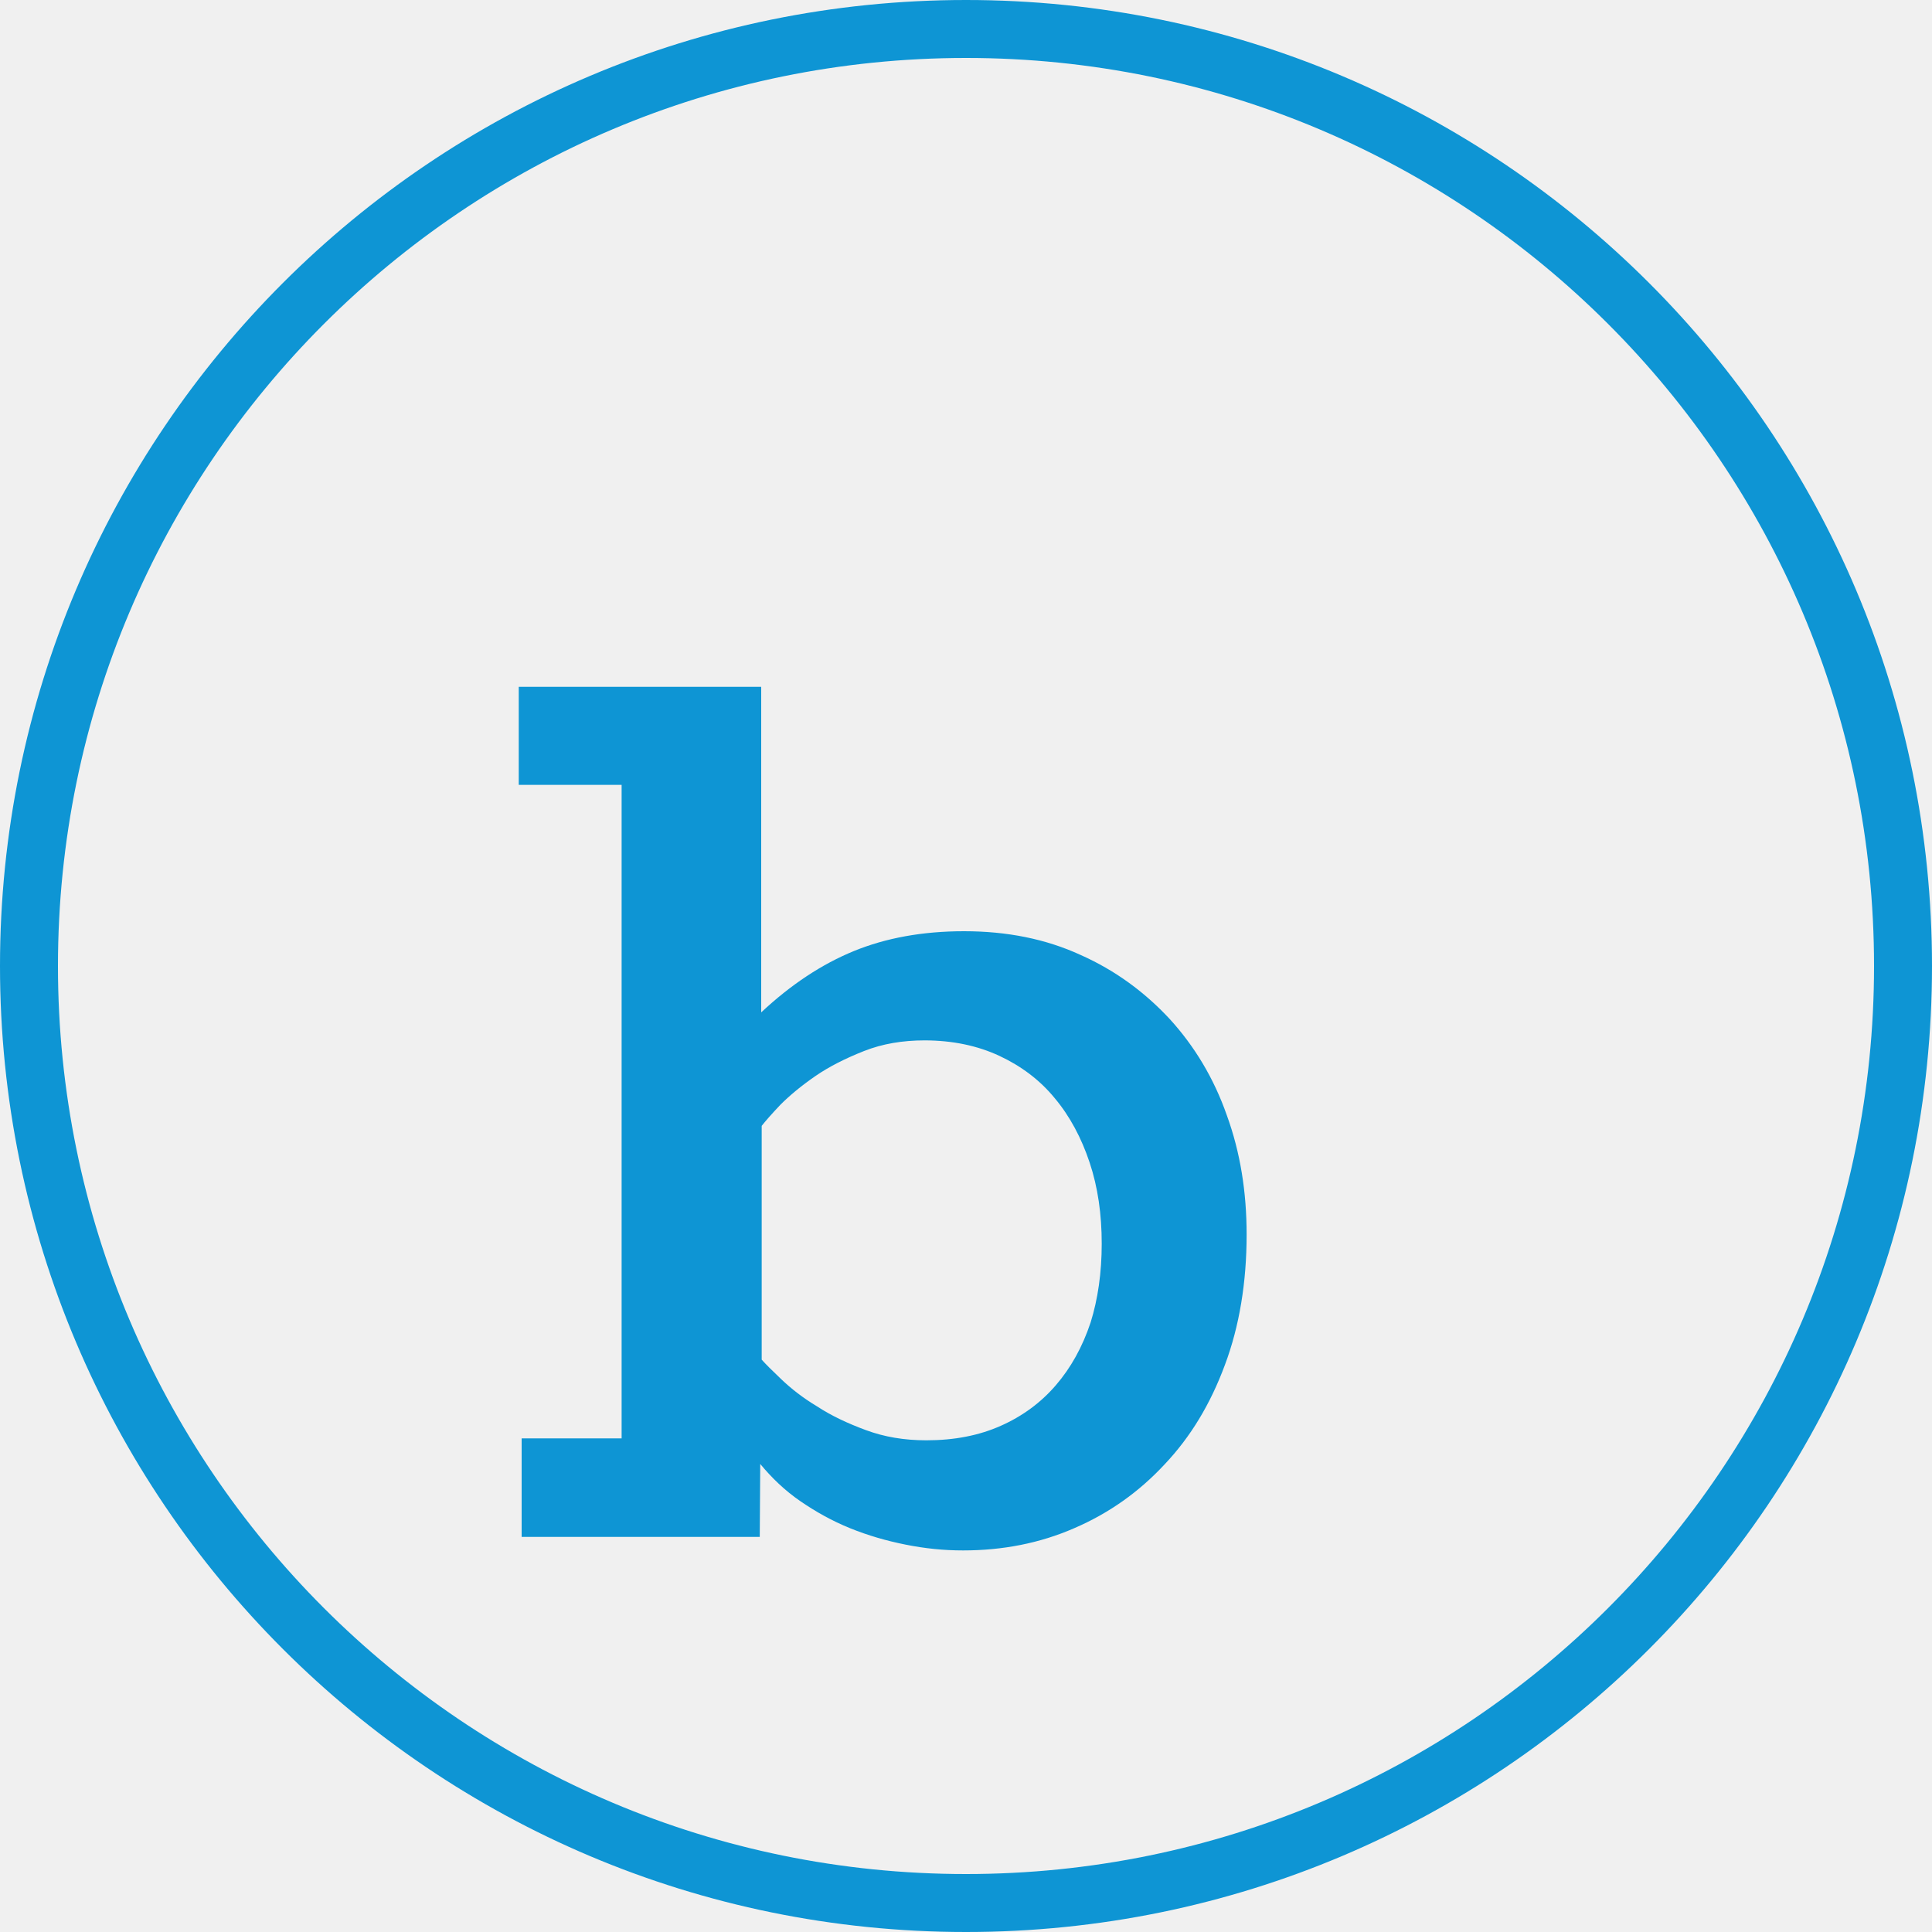
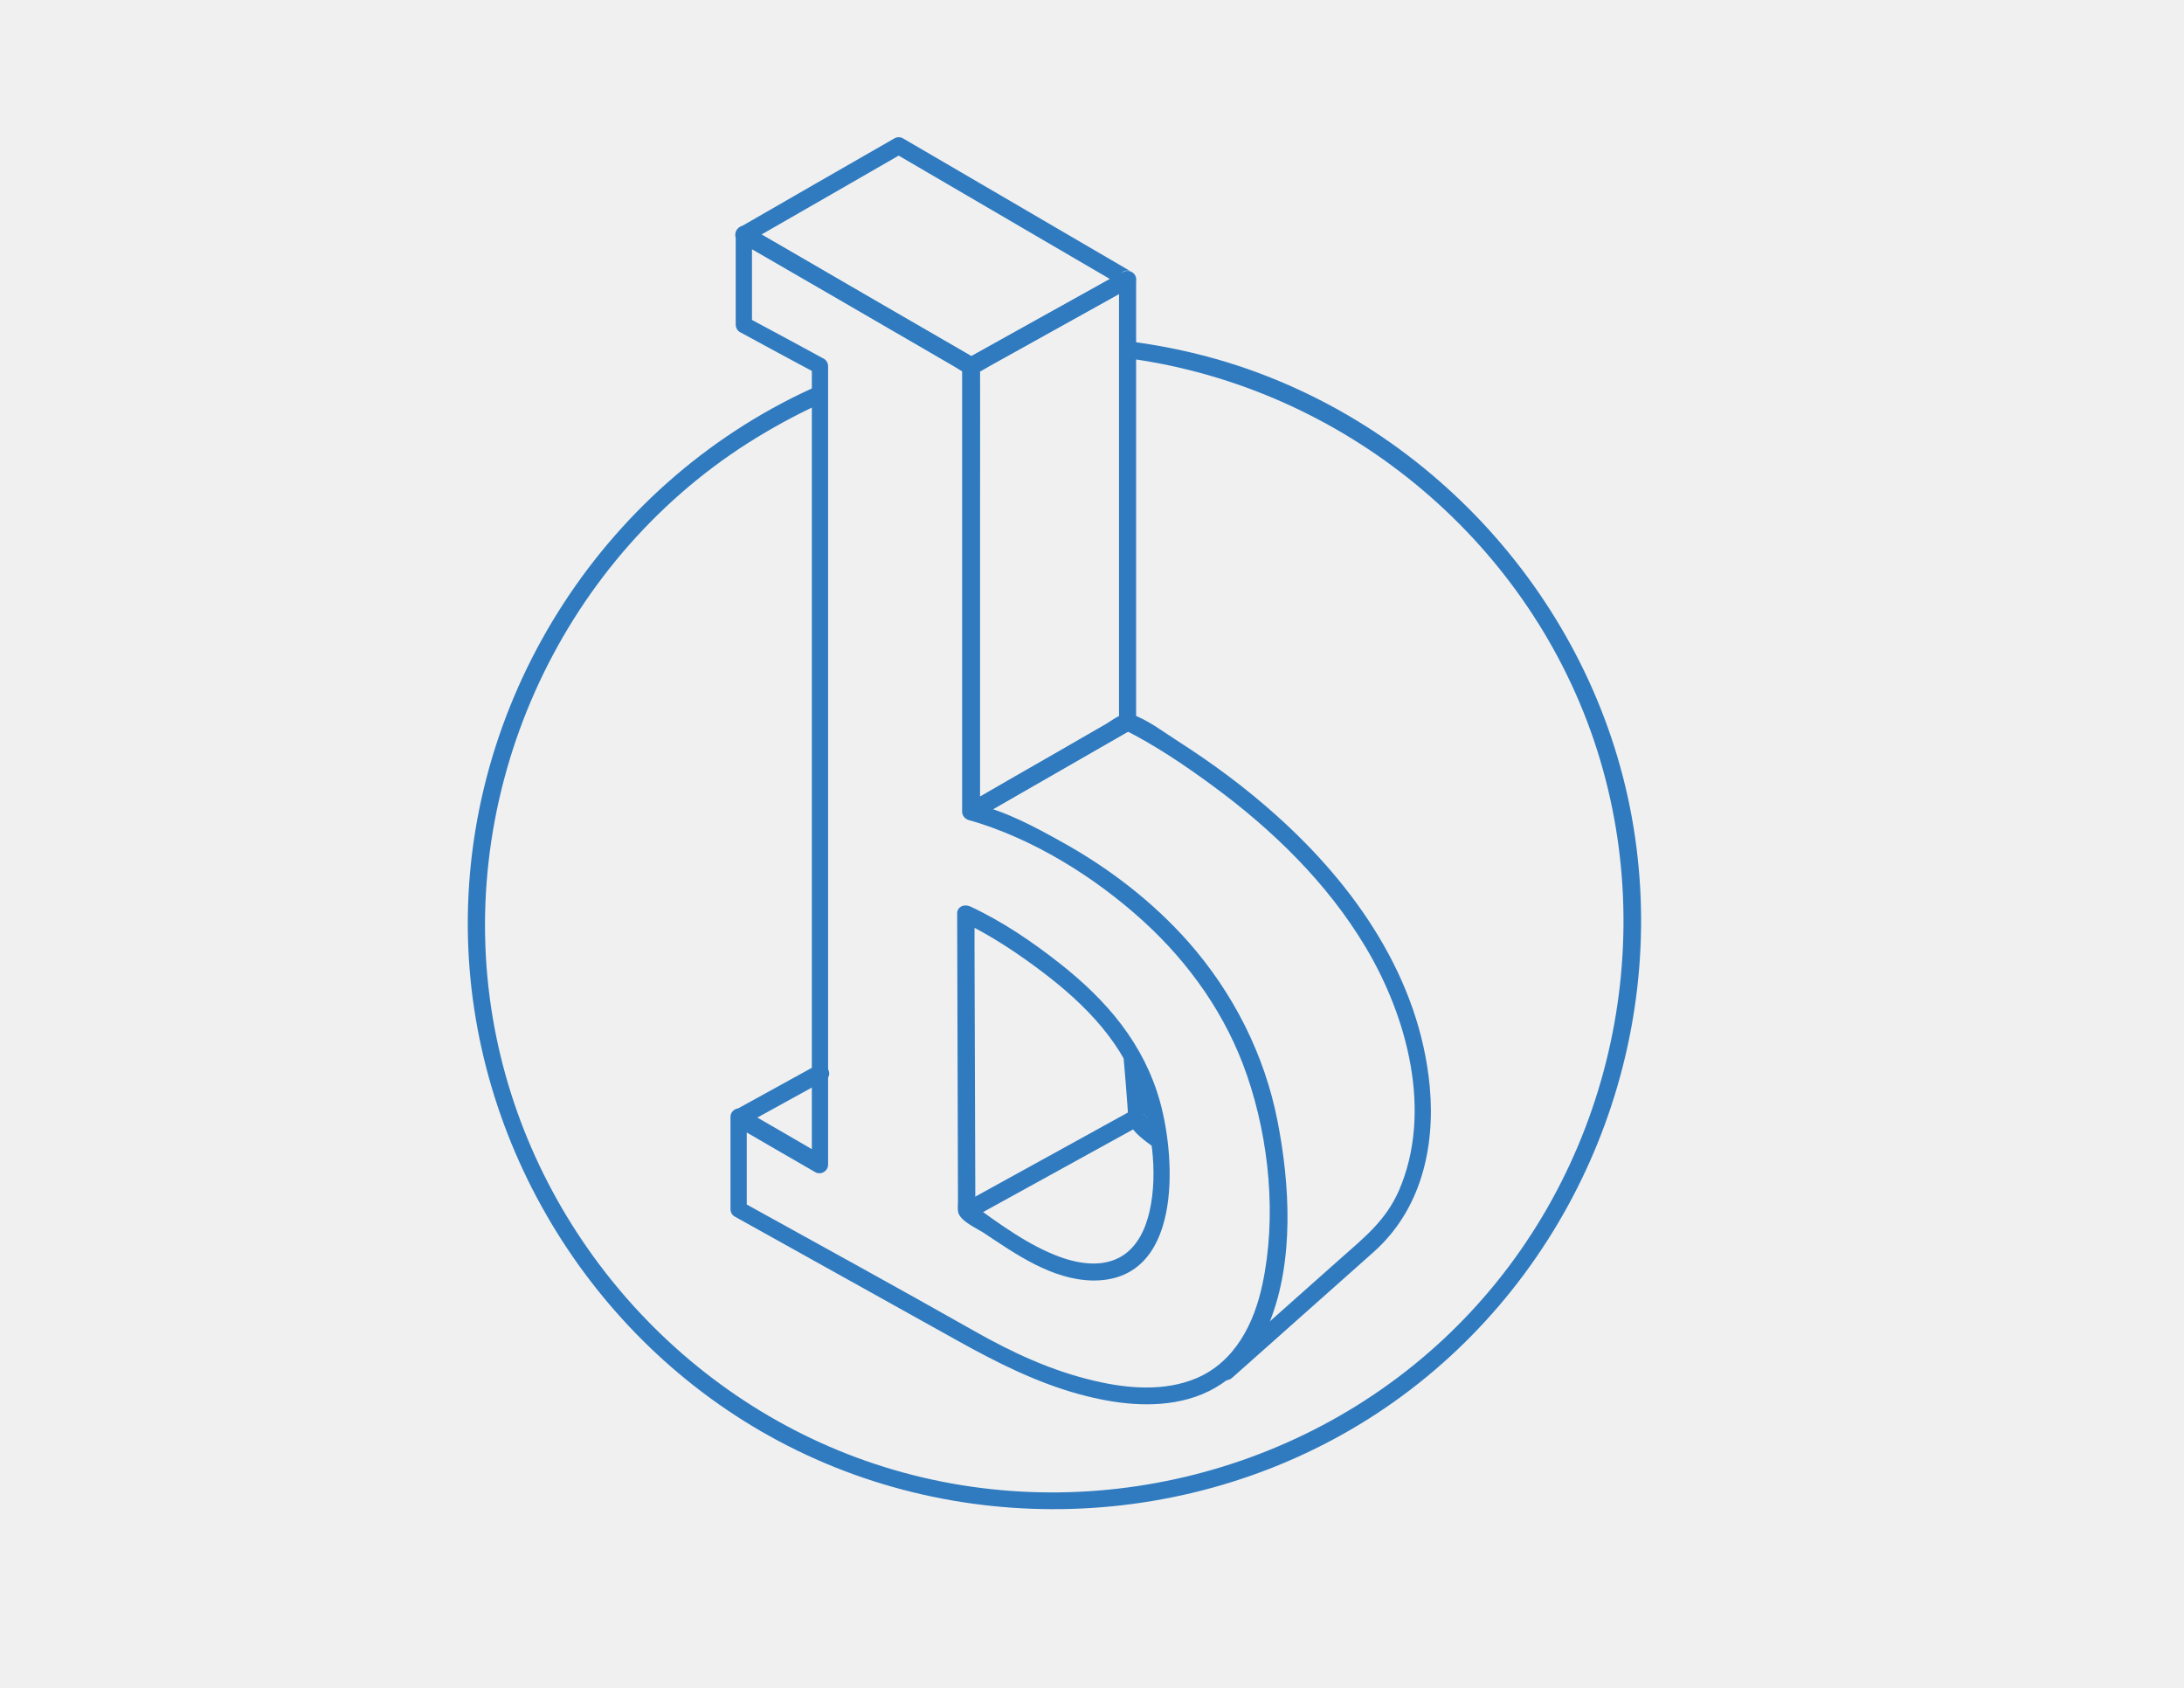
- <svg xmlns="http://www.w3.org/2000/svg" version="1.1" id="Layer_1" x="0px" y="0px" viewBox="-399 251 400 400" style="enable-background:new -399 251 400 400;" xml:space="preserve">
+ <svg xmlns="http://www.w3.org/2000/svg" version="1.1" id="Layer_1" x="0px" y="0px" viewBox="0 0 792 612" style="enable-background:new 0 0 792 612;" xml:space="preserve">
  <style type="text/css">
- 	.st0{display:none;}
- 	.st1{display:inline;fill:#0E95D4;}
- 	.st2{fill:none;stroke:#0E95D4;stroke-width:12;stroke-miterlimit:10;}
- 	.st3{fill:#0E95D4;}
+ 	.st0{fill:#307BC0;}
+ 	.st1{fill:#547EC0;}
+ 	.st2{fill:#FFFFFF;}
+ 	.st3{fill:none;}
</style>
-   <g id="Background" class="st0">
-     <rect x="-399" y="251" class="st1" width="400" height="400" />
+   <g>
+     <g>
+       <path class="st0" d="M294.3,140.9c-77,35.2-126.8,114.7-124.6,199.4c2.1,78.4,48.7,151.2,119.3,185.6    c71.7,35,159.3,26.4,222.6-22.1c63.2-48.4,94.4-129.6,80.1-207.8c-14.3-78.2-73.6-143.5-149.9-165.6c-9.8-2.8-19.7-4.9-29.8-6.3    c-3.9-0.6-5.6,5.5-1.7,6c76.7,10.8,142.7,64.7,167.7,138.3c25,73.8,5.5,157.4-49.6,212.4c-54.8,54.8-137.7,74.4-211.2,50    c-71.8-23.8-125.9-87.1-138.5-161.7c-13.7-81,23.4-164.4,92.6-208.5c8.4-5.3,17.1-10.1,26.1-14.2    C301.1,144.6,297.9,139.2,294.3,140.9L294.3,140.9z" />
+     </g>
  </g>
-   <g id="Layer_4">
-     <circle id="Circle_2_" class="st2" cx="-199" cy="451" r="194" />
-     <path class="st3" d="M-241.4,393.2v67.4c6.2-5.8,12.6-10,19.2-12.7c6.6-2.7,14.2-4.1,22.8-4.1c8.9,0,16.9,1.6,24.1,4.9   c7.2,3.2,13.3,7.7,18.5,13.3c5.1,5.6,9.1,12.2,11.8,19.9c2.8,7.7,4.1,15.9,4.1,24.7c0,9.9-1.5,19-4.5,27c-3,8.1-7.1,14.9-12.5,20.6   c-5.3,5.7-11.5,10.1-18.7,13.2c-7.1,3.1-14.8,4.6-23,4.6c-4,0-7.9-0.4-11.9-1.2s-7.8-1.9-11.5-3.4s-7.1-3.4-10.3-5.6   s-5.9-4.8-8.3-7.7l-0.1,15.1H-291v-20.4h20.7V413.5h-21.3v-20.3H-241.4z M-170.9,508.5c0-6.1-0.8-11.7-2.5-16.8   c-1.7-5.1-4.1-9.6-7.2-13.3c-3.1-3.8-7-6.7-11.5-8.8c-4.5-2.1-9.7-3.2-15.5-3.2c-4.5,0-8.7,0.7-12.5,2.2s-7.2,3.2-10.1,5.2   c-2.9,2-5.3,4-7.2,5.9c-1.9,2-3.2,3.5-3.9,4.4v48.4c0.8,0.9,2.1,2.2,4.1,4.1s4.4,3.8,7.4,5.6c2.9,1.9,6.3,3.5,10.1,4.9   s7.9,2.1,12.5,2.1c5.8,0,10.9-1,15.4-3s8.3-4.8,11.4-8.4c3.1-3.6,5.5-7.9,7.2-13C-171.7,520-170.9,514.5-170.9,508.5z" />
+   <g>
+     <g>
+       <path class="st0" d="M271.5,87.7c18.7-10.7,37.4-21.5,56-32.2c-1.1,0-2.1,0-3.2,0c24.2,14.1,48.4,28.3,72.6,42.4    c3.4,2,6.9,4,10.3,6c0-1.8,0-3.6,0-5.4c-18.9,10.5-37.7,21-56.6,31.5c1.1,0,2.1,0,3.2,0c-24-13.9-48.1-27.8-72.1-41.8    c-3.4-2-6.8-3.9-10.2-5.9c-3.5-2-6.6,3.4-3.2,5.4c20.5,11.9,41,23.7,61.5,35.6c5,2.9,10.1,5.8,15.1,8.8c1.8,1,3.7,2.6,5.7,3.3    c3.1,1.1,6.6-1.9,9.3-3.4c6-3.3,11.9-6.6,17.9-9.9c10.9-6,21.7-12.1,32.6-18.1c2.1-1.1,2-4.2,0-5.4    c-24.2-14.1-48.4-28.3-72.6-42.4c-3.4-2-6.9-4-10.3-6c-1-0.6-2.2-0.6-3.2,0c-18.7,10.7-37.4,21.5-56,32.2    C264.9,84.3,268,89.7,271.5,87.7z" />
+     </g>
  </g>
+   <g>
+     <path class="st1" d="M408.9,101.2" />
+     <g>
+       <path class="st2" d="M408.9,104.3c4,0,4-6.2,0-6.2C404.9,98.1,404.9,104.3,408.9,104.3L408.9,104.3z" />
+     </g>
+   </g>
+   <g>
+     <g>
+       <path class="st0" d="M349.2,132.7c0,47.3,0,94.6,0,141.9c0,6.6,0,13.1,0,19.7c0,2.4,2.7,3.9,4.7,2.7    c18.9-10.8,37.7-21.7,56.6-32.5c1-0.5,1.5-1.6,1.5-2.7c0-46.9,0-93.7,0-140.6c0-6.6,0-13.2,0-19.9c0-2.4-2.6-3.8-4.7-2.7    c-18.9,10.5-37.7,21-56.6,31.5c-3.5,2-0.4,7.4,3.2,5.4c18.9-10.5,37.7-21,56.6-31.5c-1.6-0.9-3.1-1.8-4.7-2.7    c0,46.9,0,93.7,0,140.6c0,6.6,0,13.2,0,19.9c0.5-0.9,1-1.8,1.5-2.7c-18.9,10.8-37.7,21.7-56.6,32.5c1.6,0.9,3.1,1.8,4.7,2.7    c0-47.3,0-94.6,0-141.9c0-6.6,0-13.1,0-19.7C355.5,128.7,349.2,128.7,349.2,132.7z" />
+     </g>
+   </g>
+   <g>
+     <g>
+       <path class="st0" d="M353.9,296.9c18.9-10.8,37.7-21.7,56.6-32.5c-1.1,0-2.1,0-3.2,0c11.4,5.7,22.1,12.9,32.3,20.4    c21.7,15.9,41.7,35.3,55.6,58.6c15.2,25.4,24.4,59.9,12.1,88.3c-4.7,10.7-12.3,16.8-20.8,24.3c-14.7,13.1-29.4,26.1-44.1,39.2    c-3,2.7,1.4,7.1,4.4,4.4c17.1-15.2,34.2-30.4,51.3-45.6c17-15.1,22.4-37.5,20.4-59.8c-3.6-39.3-26.9-72.8-55.6-98.5    c-11-9.9-23-18.8-35.5-26.8c-5.2-3.3-11.1-7.9-17-9.9c-3.2-1.1-6.6,1.9-9.3,3.5c-6.5,3.8-13.1,7.5-19.6,11.3    c-10.3,5.9-20.6,11.8-30.9,17.8C347.3,293.6,350.4,299,353.9,296.9L353.9,296.9z" />
+     </g>
+   </g>
+   <g>
+     <g>
+       <path class="st0" d="M266.8,85c0,10.9,0,21.8,0,32.7c0,1.1,0.6,2.2,1.5,2.7c9.2,5,18.4,10,27.6,14.9c-0.5-0.9-1-1.8-1.5-2.7    c0,32.7,0,65.4,0,98.1c0,51.9,0,103.8,0,155.7c0,11.9,0,23.8,0,35.7c1.6-0.9,3.1-1.8,4.7-2.7c-9.8-5.7-19.6-11.4-29.5-17.1    c-2-1.2-4.7,0.3-4.7,2.7c0,11.1,0,22.2,0,33.4c0,1.1,0.6,2.2,1.5,2.7c26.9,15,53.9,30,80.8,45c14.2,7.9,28.6,15.2,44.4,19.5    c12.6,3.4,26.4,5.2,39.2,1.7c14.3-3.9,24.4-14.5,29.7-28.1c8.8-22.2,7.3-49.6,2.8-72.6c-4.7-24.2-16.1-46.6-32.3-65    c-13-14.7-28.9-26.9-46.1-36.4c-9.3-5.2-19.9-10.9-30.4-13.4c-0.6-0.1-1.1-0.3-1.6-0.5c0.8,1,1.5,2,2.3,3c0-36.9,0-73.7,0-110.6    c0-16.4,0.2-32.8,0-49.2c-0.1-4-2.3-4.9-5.5-6.8c-8.3-4.8-16.6-9.6-24.9-14.4c-17.8-10.3-35.7-20.7-53.5-31    c-3.5-2-6.6,3.4-3.2,5.4c24,13.9,48.1,27.8,72.1,41.8c3.4,2,6.8,3.9,10.2,5.9c-0.5-0.9-1-1.8-1.5-2.7c0,47.3,0,94.6,0,141.9    c0,6.6,0,13.1,0,19.7c0,1.4,1,2.6,2.3,3c23.2,6.6,45.7,20.6,63.4,36.7c16.8,15.3,30.2,34.3,37.6,55.9c8.1,23.5,10.8,51.4,5.6,75.8    c-3,14.2-10,28.2-24.1,34.1c-11.5,4.8-24.8,3.7-36.7,0.9c-15.6-3.6-30-10.3-43.9-18.2c-27-15.3-54.2-30.2-81.3-45.2    c-0.8-0.5-1.7-0.9-2.5-1.4c0.5,0.9,1,1.8,1.5,2.7c0-11.1,0-22.2,0-33.4c-1.6,0.9-3.1,1.8-4.7,2.7c9.8,5.7,19.6,11.4,29.5,17.1    c2,1.2,4.7-0.3,4.7-2.7c0-32.7,0-65.4,0-98.1c0-51.9,0-103.8,0-155.7c0-11.9,0-23.8,0-35.7c0-1.1-0.6-2.2-1.5-2.7    c-9.2-5-18.4-10-27.6-14.9c0.5,0.9,1,1.8,1.5,2.7c0-10.9,0-21.8,0-32.7C273.1,81,266.8,81,266.8,85z" />
+     </g>
+   </g>
+   <g>
+     <g>
+       <path class="st0" d="M347.1,331.3c0.1,34.8,0.2,69.6,0.3,104.4c0,1.3-0.3,3.2,0.3,4.5c1.3,2.9,6.5,5.2,9,6.8    c11.7,7.8,24.8,17,39.4,17.3c32.5,0.5,30.5-43.3,24.6-64.7c-5.9-21.2-19.3-36.8-36.3-50.2c-10-7.9-20.9-15.3-32.5-20.7    c-3.6-1.7-6.8,3.7-3.2,5.4c9.2,4.3,18,10,26.2,16c16,11.7,30.7,25.5,37.6,44.4c5,13.6,7.6,30.2,4.4,44.6    c-1.4,6.2-4.2,12.6-9.8,16.2c-6.8,4.3-15.4,3.1-22.6,0.5c-11.6-4.2-22.3-12.2-32.3-19.4c0.5,0.9,1,1.8,1.5,2.7    c-0.1-31.4-0.2-62.7-0.3-94.1c0-4.5,0-9.1,0-13.6C353.3,327.3,347,327.3,347.1,331.3z" />
+     </g>
+   </g>
+   <g>
+     <g>
+       <path class="st0" d="M407.5,384.1c0.5,5.8,1,11.6,1.4,17.4c0.2,1.9,0,4.4,0.8,6.2c1.6,3.2,5.8,6.2,8.6,8.2c3.2,2.4,6.4-3,3.2-5.4    c-1.9-1.4-3.6-3.1-5.2-4.8c0.1,0.1-1.5-1.7-1.5-1.7c0.5-0.4,0.2,2.9,0.8,1.7c0.7-1.4-0.4-5.4-0.6-6.8c-0.4-4.9-0.8-9.9-1.2-14.8    C413.4,380.1,407.1,380.1,407.5,384.1L407.5,384.1z" />
+     </g>
+   </g>
+   <g>
+     <g>
+       <path class="st0" d="M410.1,402.8c-20,11-39.9,22-59.9,33c-3.5,1.9-0.4,7.3,3.2,5.4c20-11,39.9-22,59.9-33    C416.8,406.3,413.7,400.9,410.1,402.8L410.1,402.8z" />
+     </g>
+   </g>
+   <g>
+     <g>
+       <path class="st0" d="M296,386.3c-9.2,5.1-18.4,10.1-27.6,15.2c-3.5,1.9-0.4,7.3,3.2,5.4c9.2-5.1,18.4-10.1,27.6-15.2    C302.7,389.8,299.5,384.4,296,386.3L296,386.3z" />
+     </g>
+   </g>
+   <polygon class="st3" points="296.1,418.7 296.1,393 272.1,405.8 " />
</svg>
